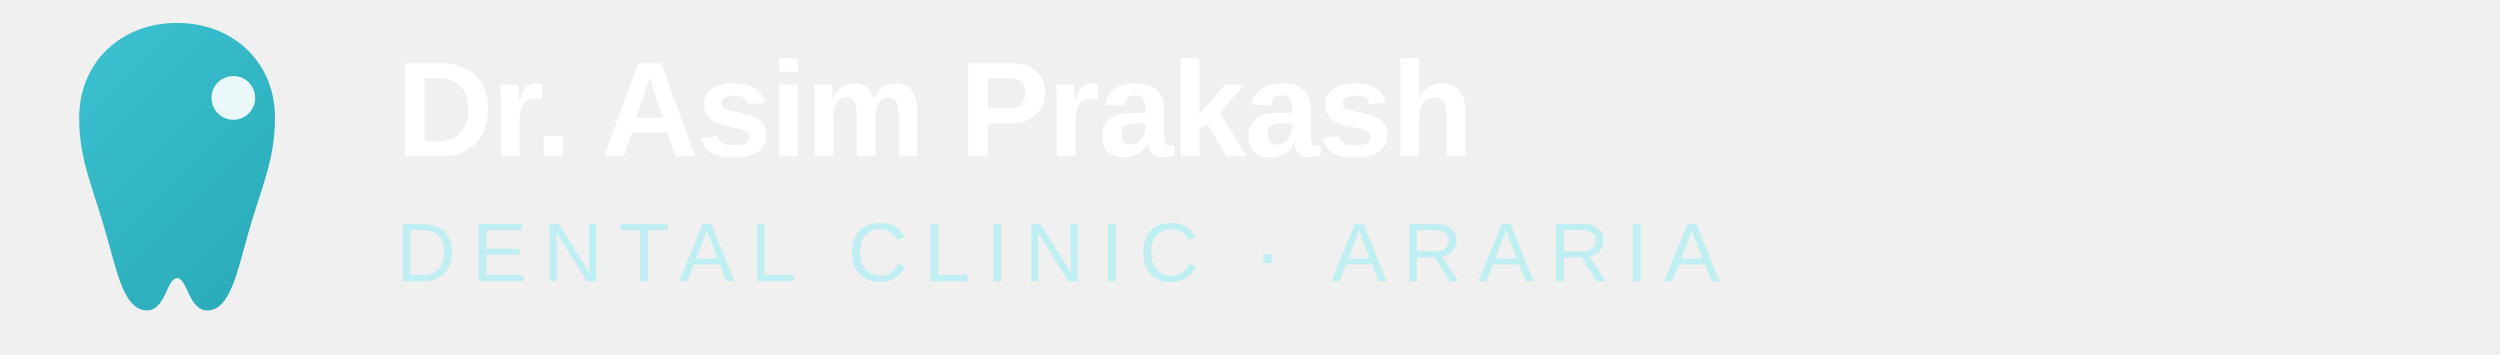
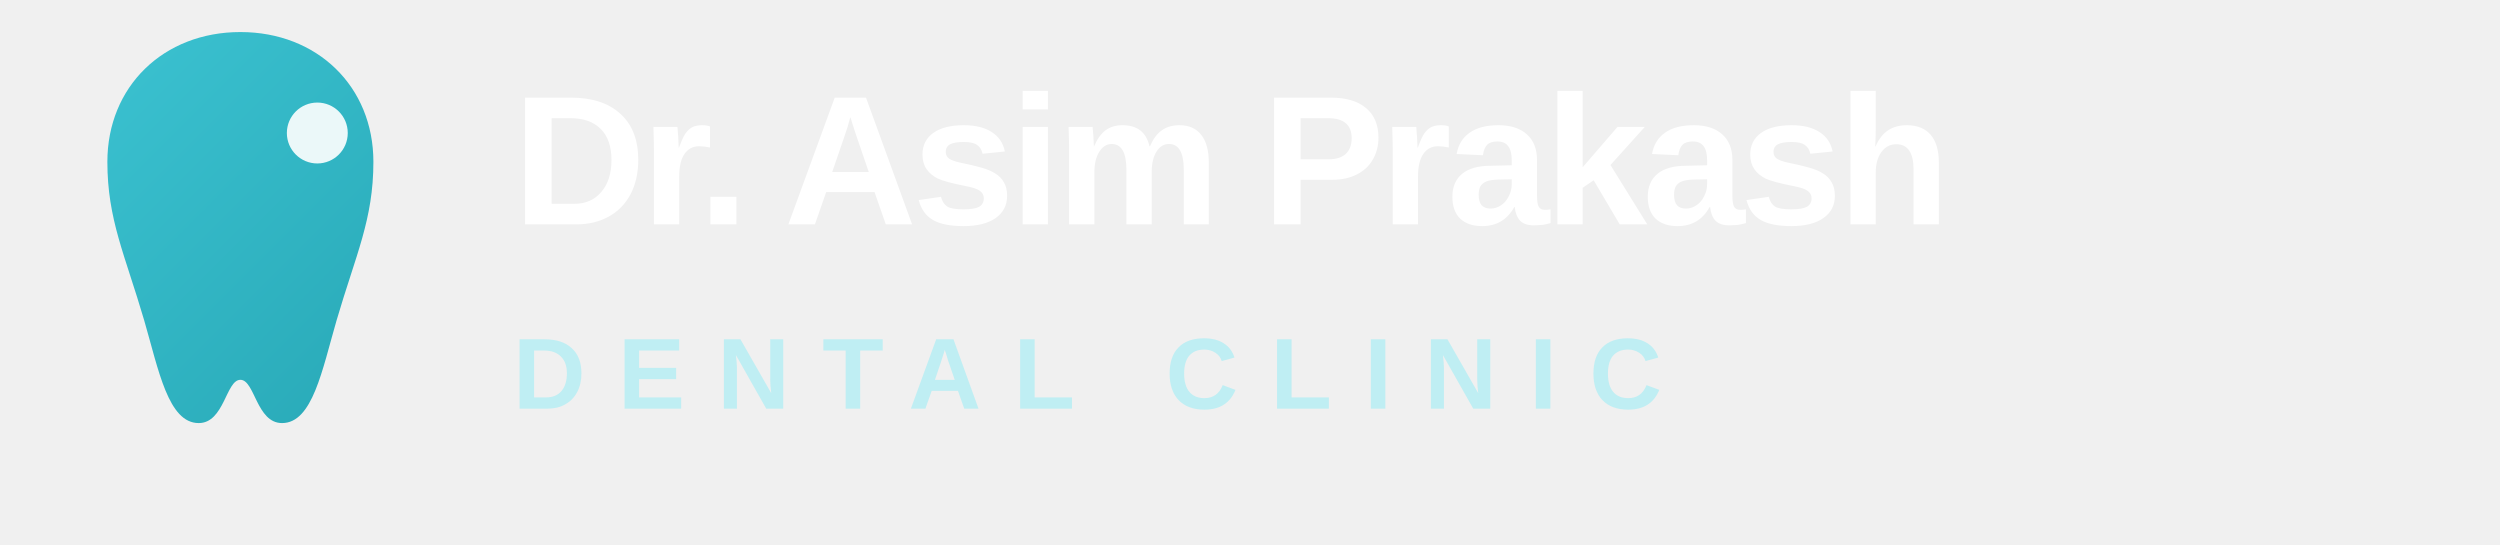
- <svg xmlns="http://www.w3.org/2000/svg" width="240" height="34" viewBox="0 0 240 34" fill="none" role="img" aria-label="Dr. Asim Prakash Dental Clinic">
+ <svg xmlns="http://www.w3.org/2000/svg" width="156" height="34" viewBox="0 0 156 34" fill="none" role="img" aria-label="Dr. Asim Prakash Dental Clinic">
  <defs>
-     <linearGradient id="lm-gd" x1="0" y1="0" x2="34" y2="34" gradientUnits="userSpaceOnUse">
+     <linearGradient id="lm-gd" x1="0" y1="0" x2="30" y2="30" gradientUnits="userSpaceOnUse">
      <stop offset="0" stop-color="#3fc7d6" />
      <stop offset="1" stop-color="#24a3b1" />
    </linearGradient>
  </defs>
-   <path d="M17 2.2c5.4 0 9.4 3.8 9.4 9.1 0 4.1-1.3 6.6-2.6 11.2-1 3.5-1.7 7.3-3.9 7.3-1.8 0-1.9-3.1-2.9-3.1s-1.1 3.1-2.9 3.1c-2.2 0-2.9-3.8-3.9-7.3C8.9 17.9 7.6 15.4 7.6 11.3 7.6 6 11.6 2.2 17 2.2Z" fill="url(#lm-gd)" />
-   <circle cx="22.4" cy="9.4" r="2.1" fill="#ffffff" opacity="0.9" />
-   <text x="38" y="15" font-family="Sora, 'Helvetica Neue', Arial, sans-serif" font-size="13" font-weight="700" letter-spacing="-0.2" fill="#ffffff">Dr. Asim Prakash</text>
-   <text x="38" y="27" font-family="Sora, 'Helvetica Neue', Arial, sans-serif" font-size="8" font-weight="500" letter-spacing="1.5" fill="#bfeef3">DENTAL CLINIC · ARARIA</text>
+   <path d="M15 2c4.8 0 8.3 3.4 8.3 8.1 0 3.6-1.1 5.8-2.3 9.9-.9 3.1-1.5 6.4-3.4 6.4-1.6 0-1.7-2.7-2.6-2.7s-1 2.7-2.6 2.7c-1.9 0-2.5-3.3-3.4-6.4C7.8 15.9 6.7 13.7 6.7 10.1 6.7 5.4 10.2 2 15 2Z" fill="url(#lm-gd)" />
+   <circle cx="19.8" cy="8.3" r="1.9" fill="#ffffff" opacity="0.9" />
+   <text x="32" y="14" font-family="Sora, 'Helvetica Neue', Arial, sans-serif" font-size="11.5" font-weight="700" letter-spacing="-0.3" fill="#ffffff">Dr. Asim Prakash</text>
+   <text x="32" y="25.5" font-family="Sora, 'Helvetica Neue', Arial, sans-serif" font-size="6.3" font-weight="600" letter-spacing="2" fill="#bfeef3">DENTAL CLINIC</text>
</svg>
